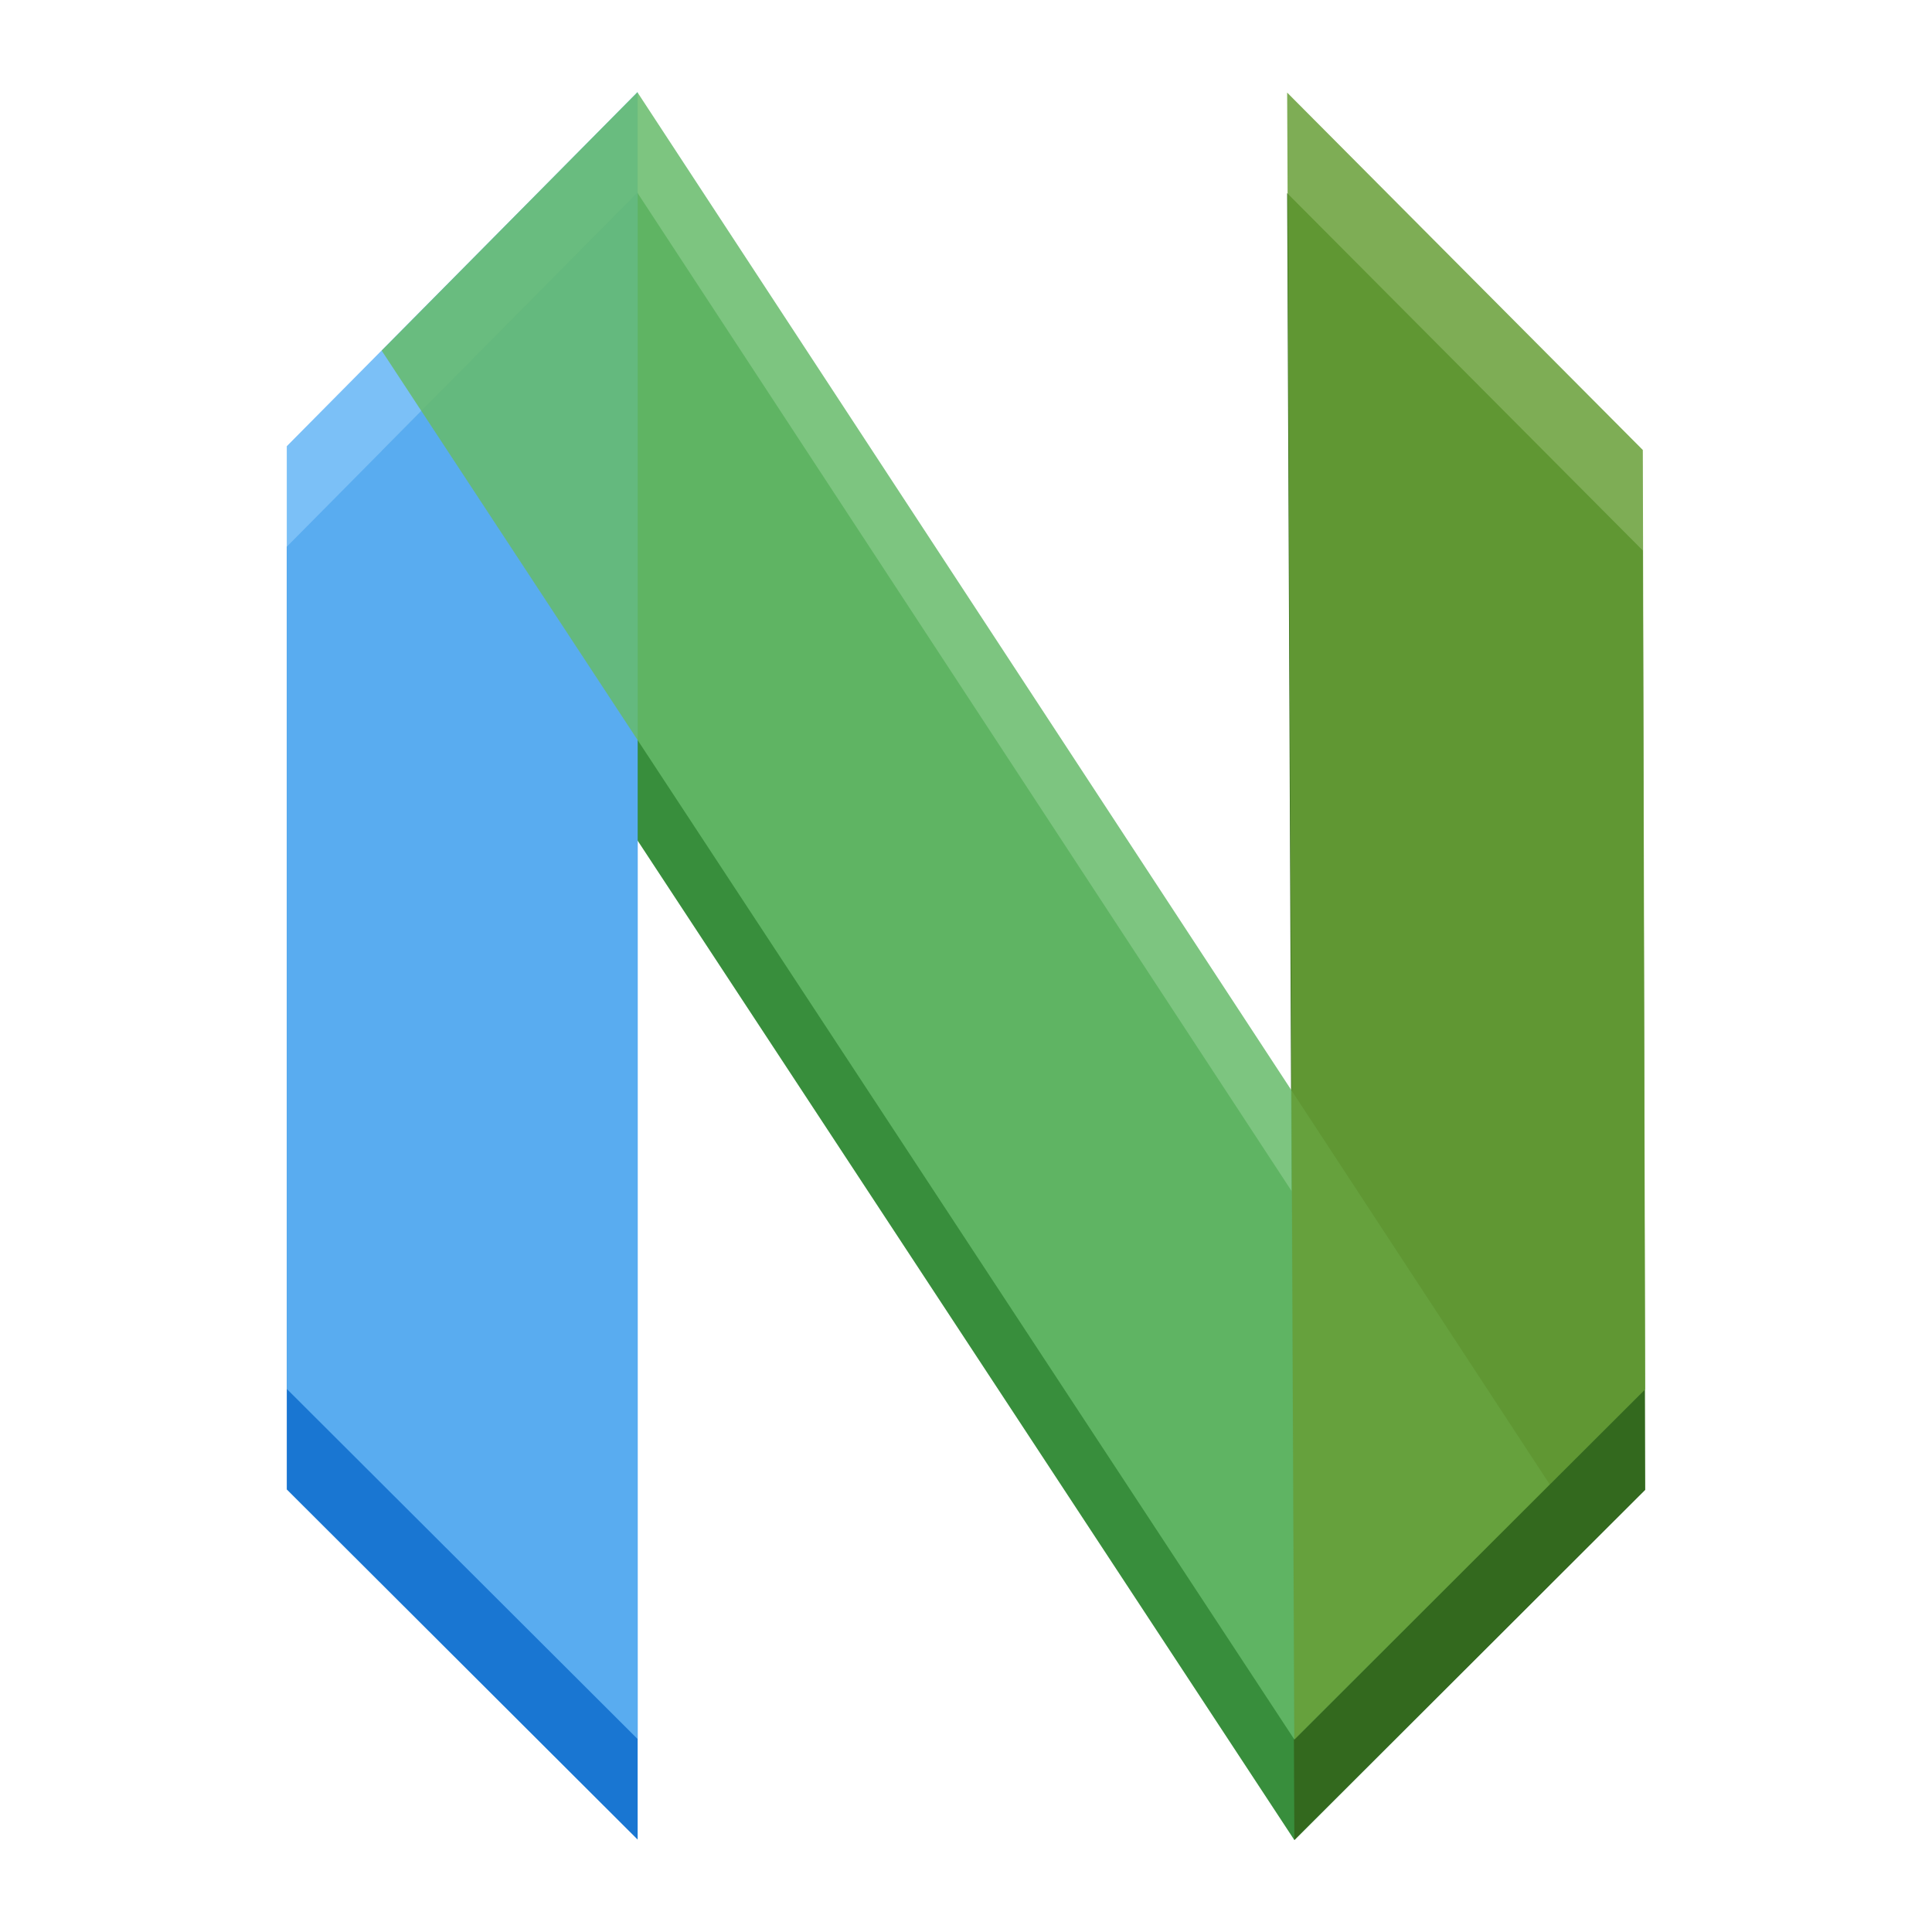
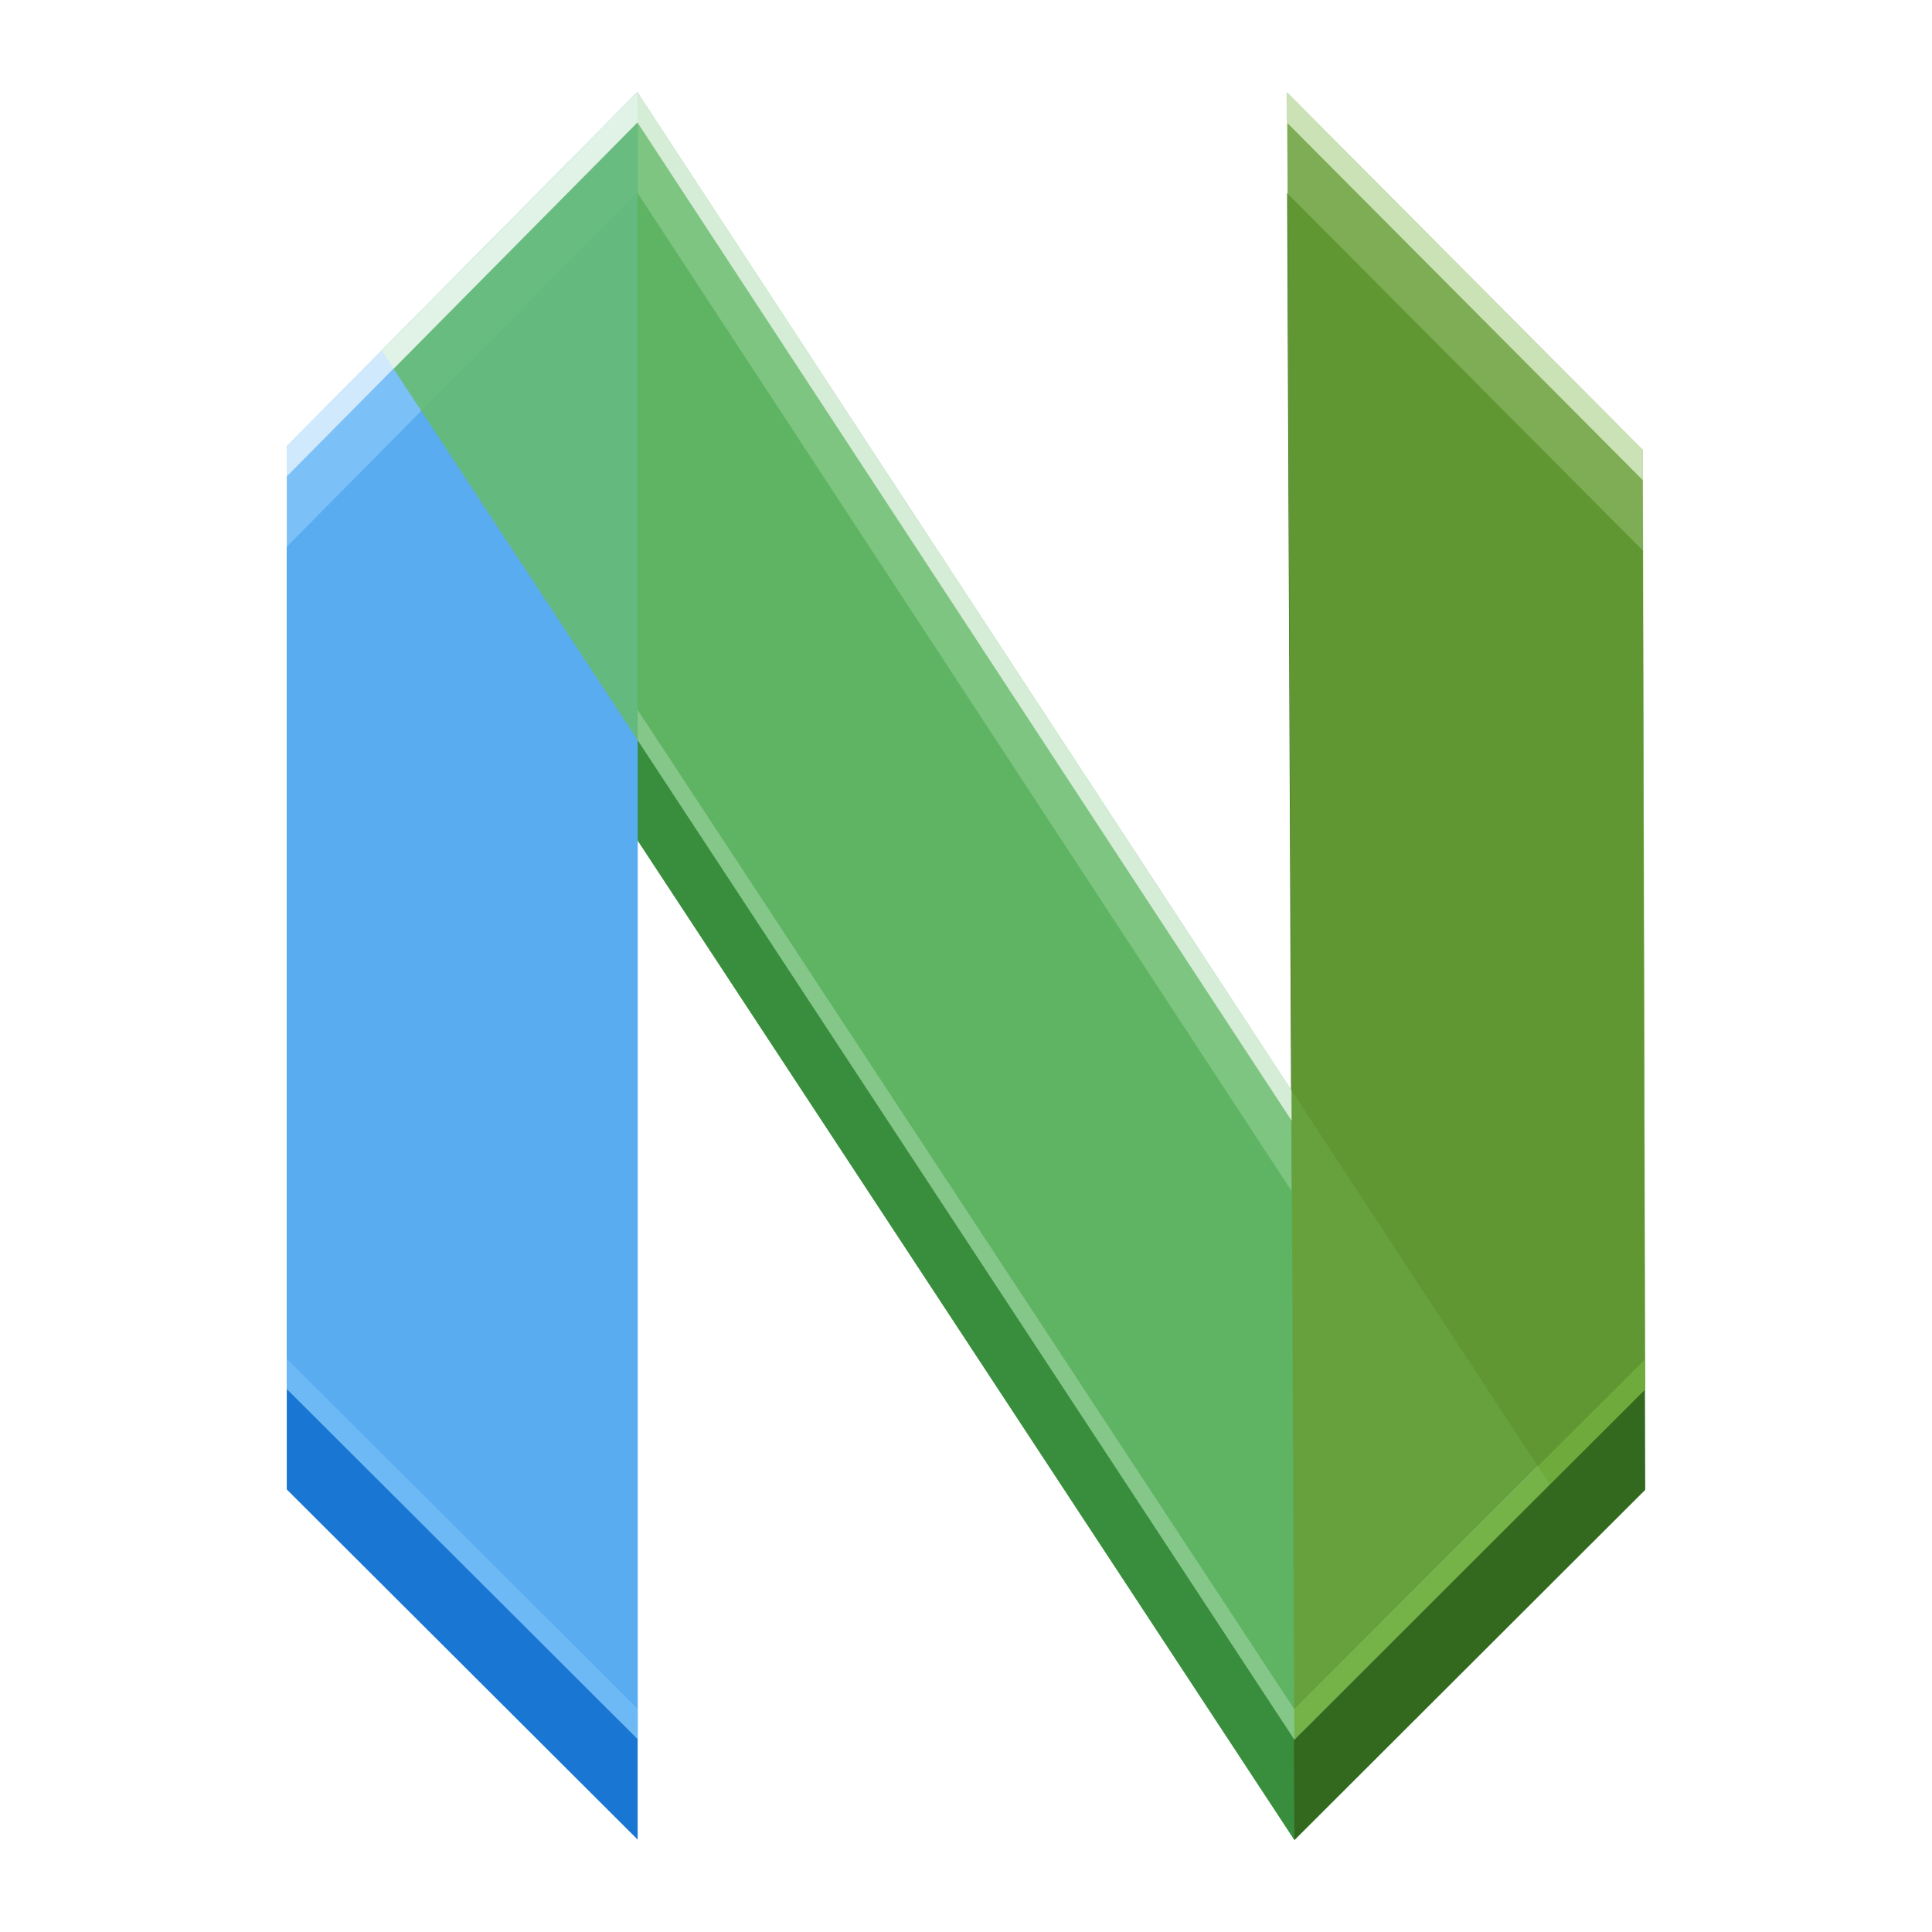
<svg xmlns="http://www.w3.org/2000/svg" xmlns:xlink="http://www.w3.org/1999/xlink" width="128" height="128" viewBox="0 0 128 128" version="1.1" id="svg5">
  <defs id="defs2">
    <linearGradient y2="236" x2="96" y1="236" x1="32" gradientTransform="translate(604.8168,170.5864)" gradientUnits="userSpaceOnUse" id="linearGradient1099" xlink:href="#linearGradient1036" />
    <linearGradient id="linearGradient1036">
      <stop id="stop1032" offset="0" style="stop-color:#d5d3cf;stop-opacity:1;" />
      <stop id="stop1034" offset="1" style="stop-color:#f6f5f4;stop-opacity:1" />
    </linearGradient>
    <radialGradient r="32" fy="-76" fx="-244" cy="-76" cx="-244" gradientTransform="matrix(0.8833333,0,0,0.8833333,-460.3502,463.1197)" gradientUnits="userSpaceOnUse" id="radialGradient1103" xlink:href="#linearGradient1069" />
    <linearGradient id="linearGradient1069">
      <stop id="stop1065" offset="0" style="stop-color:#d5d3cf;stop-opacity:1" />
      <stop id="stop1067-1" offset="1" style="stop-color:#949390;stop-opacity:1" />
    </linearGradient>
    <linearGradient gradientUnits="userSpaceOnUse" y2="232" x2="64" y1="262.5" x1="64" id="linearGradient1027" xlink:href="#linearGradient1025" gradientTransform="translate(-470.5864,432.8168)" />
    <linearGradient id="linearGradient1025">
      <stop id="stop1021" offset="0" style="stop-color:#9a9996;stop-opacity:1" />
      <stop id="stop1023" offset="1" style="stop-color:#77767b;stop-opacity:1" />
    </linearGradient>
    <clipPath clipPathUnits="userSpaceOnUse" id="clipPath1609-7">
      <path id="path1611-5" d="m 252,116 28,-28 v -8 h -36 v 36 z" style="fill:#e74747;stroke:none;stroke-width:0.25px;stroke-linecap:butt;stroke-linejoin:miter;stroke-opacity:1" />
    </clipPath>
    <linearGradient x1="49.022" y1="-0.08" x2="49.022" y2="97.846" id="linearGradient-1" gradientTransform="matrix(0.2138365,0,0,1.003838,21.42843,17.57802)" gradientUnits="userSpaceOnUse">
      <stop stop-color="#16B0ED" stop-opacity="0.8" offset="0%" id="stop927" />
      <stop stop-color="#0F59B2" stop-opacity="0.837" offset="100%" id="stop929" />
    </linearGradient>
    <linearGradient x1="326.174" y1="-0.069" x2="326.174" y2="98.852" id="linearGradient-2" gradientTransform="matrix(-0.2160348,0,0,0.993623,162.275,17.57802)" gradientUnits="userSpaceOnUse">
      <stop stop-color="#7DB643" offset="0%" id="stop932" style="stop-color:#5c983b;stop-opacity:1" />
      <stop stop-color="#7DB643" offset="0.886" id="stop23521" style="stop-color:#3e7c34;stop-opacity:1;" />
      <stop stop-color="#367533" offset="100%" id="stop934" />
    </linearGradient>
    <linearGradient x1="103.885" y1="-0.115" x2="103.885" y2="178.558" id="linearGradient-3" gradientTransform="matrix(0.3901256,0,0,0.5502256,21.42843,17.57802)" gradientUnits="userSpaceOnUse">
      <stop stop-color="#88C649" stop-opacity="0.8" offset="0%" id="stop937" />
      <stop stop-color="#439240" stop-opacity="0.84" offset="100%" id="stop939" />
    </linearGradient>
  </defs>
  <g id="layer2">
    <path d="M 42.23,12.772 102.666,104.996 85.754,121.907 25.287,29.888 Z" id="path1258" fill="url(#linearGradient-3)" style="fill:#388e3c;fill-opacity:0.993;fill-rule:evenodd;stroke:none;stroke-width:0.514" />
    <path d="M 19,36.223 42.246,12.754 V 121.878 L 19,98.68 Z" id="path1254" fill="url(#linearGradient-1)" style="fill:#1976d2;fill-rule:evenodd;stroke:none;stroke-width:0.514" />
    <path d="M 19,29.562 42.246,6.093 V 115.218 L 19,92.019 Z" id="Left---green" fill="url(#linearGradient-1)" style="fill:#64b5f6;fill-opacity:0.85;fill-rule:evenodd;stroke:none;stroke-width:0.514" />
    <path d="M 108.841,36.473 85.277,12.795 85.754,121.907 109,98.709 Z" id="path1262" fill="url(#linearGradient-2)" style="fill:#33691e;fill-opacity:1;fill-rule:evenodd;stroke:none;stroke-width:0.514" />
    <path d="M 42.23,6.112 102.666,98.335 85.754,115.246 25.287,23.227 Z" id="Cross---blue" fill="url(#linearGradient-3)" style="fill:#66bb6a;fill-opacity:0.85;fill-rule:evenodd;stroke:none;stroke-width:0.514" />
    <path d="M 108.841,29.813 85.277,6.134 85.754,115.246 109,92.048 Z" id="Right---blue" fill="url(#linearGradient-2)" style="fill:#689f38;fill-opacity:0.85;fill-rule:evenodd;stroke:none;stroke-width:0.514" />
+     <path id="path1" style="fill:#d8ebc8;fill-opacity:0.85;fill-rule:evenodd;stroke:none;stroke-width:0.514" d="M 85.277 6.135 L 85.285 8.145 L 108.84 31.812 L 108.994 92.055 L 109 92.049 L 108.84 29.812 L 85.277 6.135 z " />
+     <path id="path2" style="fill:#dff0fd;fill-opacity:0.85;fill-rule:evenodd;stroke:none;stroke-width:0.514" d="M 42.246 6.094 L 19 29.562 L 19 31.562 L 42.246 8.094 L 42.246 6.094 z " />
+     <path id="path3" style="fill:#e4f3e5;fill-opacity:0.85;fill-rule:evenodd;stroke:none;stroke-width:0.514" d="M 42.23 6.111 L 25.287 23.227 L 26.076 24.428 L 42.23 8.111 L 85.574 74.252 L 85.566 72.24 L 42.23 6.111 z " />
+     <path id="path5" style="fill:#71bbf7;fill-opacity:0.85;fill-rule:evenodd;stroke:none;stroke-width:0.514" d="M 19 90.02 L 19 92.02 L 42.246 115.217 L 42.246 113.217 L 19 90.02 z " />
+     <path id="path6" style="fill:#85c689;fill-opacity:1;fill-rule:evenodd;stroke:none;stroke-width:0.514" d="M 42.246 47.035 L 42.246 49.035 L 85.754 115.246 L 102.666 98.334 L 101.875 97.125 L 85.754 113.246 L 42.246 47.035 z " />
+     <path id="path4" style="fill:#72ae3d;fill-opacity:0.85;fill-rule:evenodd;stroke:none;stroke-width:0.514" d="M 85.277 6.135 L 85.754 115.246 L 109 92.049 L 108.994 90.055 L 85.754 113.246 L 85.285 6.145 L 85.277 6.135 z " />
  </g>
</svg>
